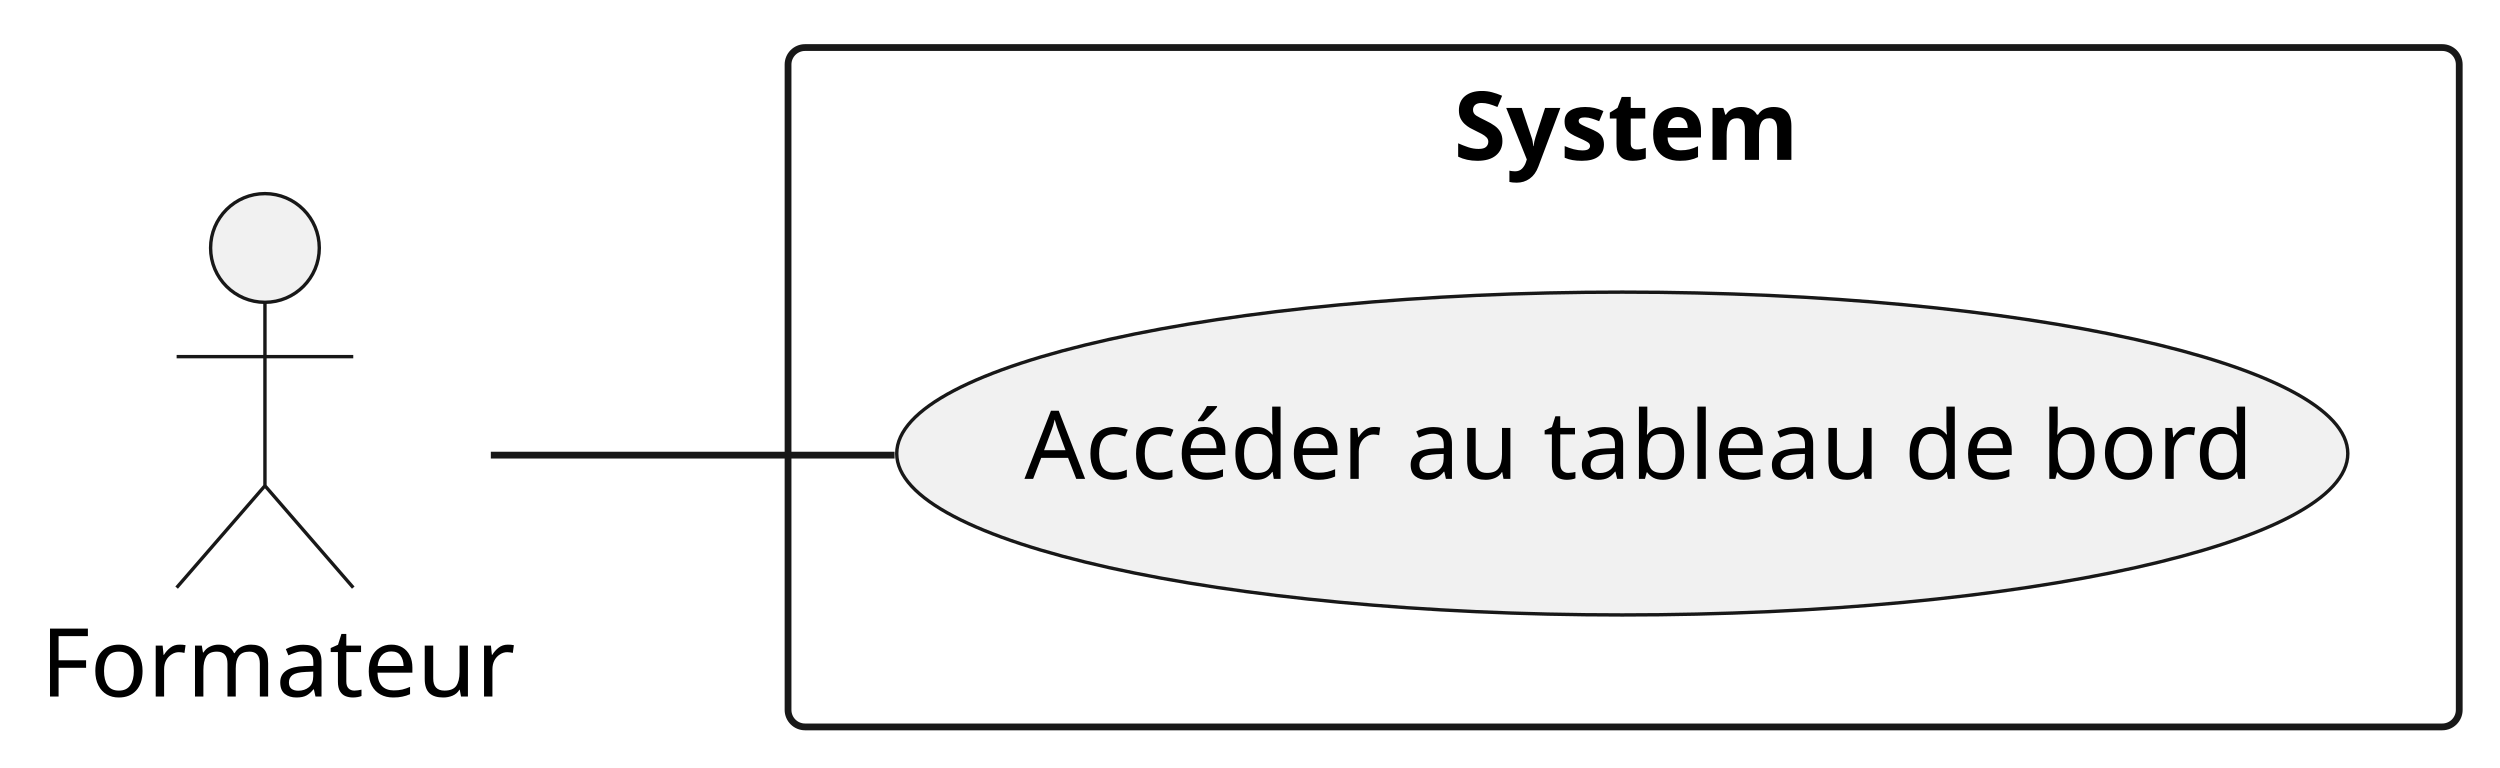
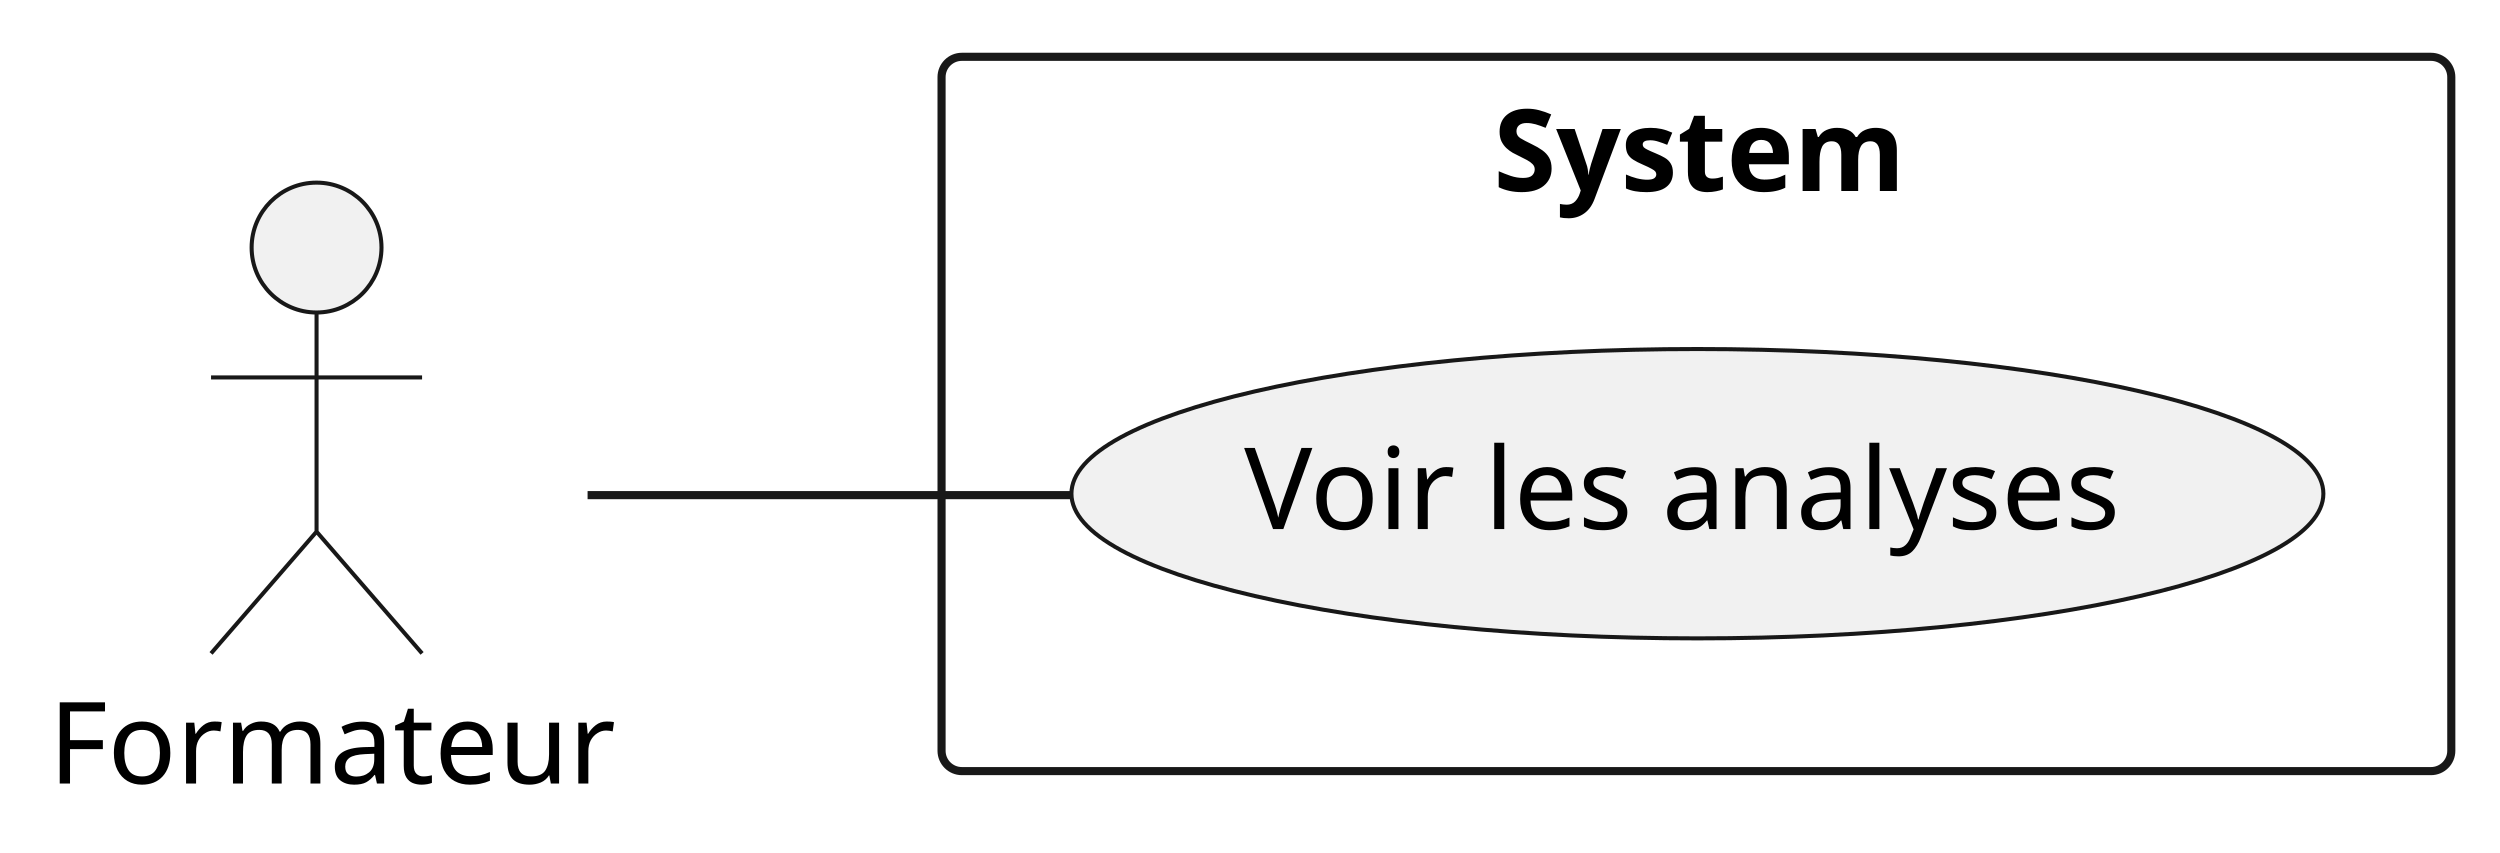
- <svg xmlns="http://www.w3.org/2000/svg" contentStyleType="text/css" height="113px" preserveAspectRatio="none" style="width:368px;height:113px;background:#FFFFFF;" version="1.1" viewBox="0 0 368 113" width="368px" zoomAndPan="magnify">
+ <svg xmlns="http://www.w3.org/2000/svg" contentStyleType="text/css" height="105px" preserveAspectRatio="none" style="width:308px;height:105px;background:#FFFFFF;" version="1.1" viewBox="0 0 308 105" width="308px" zoomAndPan="magnify">
  <defs />
  <g>
    <g id="cluster_System">
-       <rect fill="none" height="100" rx="2.5" ry="2.5" style="stroke:#181818;stroke-width:1.0;" width="246" x="116" y="7" />
-       <text fill="#000000" font-family="sans-serif" font-size="14" font-weight="bold" lengthAdjust="spacing" textLength="50" x="214" y="23.533">System</text>
+       <rect fill="none" height="88" rx="2.5" ry="2.5" style="stroke:#181818;stroke-width:1.0;" width="186" x="116" y="7" />
+       <text fill="#000000" font-family="sans-serif" font-size="14" font-weight="bold" lengthAdjust="spacing" textLength="50" x="184" y="23.533">System</text>
    </g>
    <g id="elem_UC1">
-       <ellipse cx="238.798" cy="66.76" fill="#F1F1F1" rx="106.798" ry="23.76" style="stroke:#181818;stroke-width:0.5;" />
-       <text fill="#000000" font-family="sans-serif" font-size="14" lengthAdjust="spacing" textLength="176" x="150.798" y="70.488">Accéder au tableau de bord</text>
+       <ellipse cx="209.12" cy="60.824" fill="#F1F1F1" rx="77.12" ry="17.824" style="stroke:#181818;stroke-width:0.5;" />
+       <text fill="#000000" font-family="sans-serif" font-size="14" lengthAdjust="spacing" textLength="107" x="153.278" y="65.186">Voir les analyses</text>
    </g>
    <g id="elem_fr">
-       <ellipse cx="39" cy="36.5" fill="#F1F1F1" rx="8" ry="8" style="stroke:#181818;stroke-width:0.5;" />
-       <path d="M39,44.5 L39,71.5 M26,52.5 L52,52.5 M39,71.5 L26,86.5 M39,71.5 L52,86.5 " fill="none" style="stroke:#181818;stroke-width:0.5;" />
-       <text fill="#000000" font-family="sans-serif" font-size="14" lengthAdjust="spacing" textLength="66" x="6" y="102.533">Formateur</text>
+       <ellipse cx="39" cy="30.5" fill="#F1F1F1" rx="8" ry="8" style="stroke:#181818;stroke-width:0.5;" />
+       <path d="M39,38.5 L39,65.5 M26,46.5 L52,46.5 M39,65.5 L26,80.5 M39,65.5 L52,80.5 " fill="none" style="stroke:#181818;stroke-width:0.5;" />
+       <text fill="#000000" font-family="sans-serif" font-size="14" lengthAdjust="spacing" textLength="66" x="6" y="96.533">Formateur</text>
    </g>
    <g id="link_fr_UC1">
-       <path d="M72.25,67 C88.8,67 110,67 131.68,67 " fill="none" id="fr-UC1" style="stroke:#181818;stroke-width:1.0;" />
+       <path d="M72.39,61 C89.36,61 110.93,61 131.83,61 " fill="none" id="fr-UC1" style="stroke:#181818;stroke-width:1.0;" />
    </g>
  </g>
</svg>
